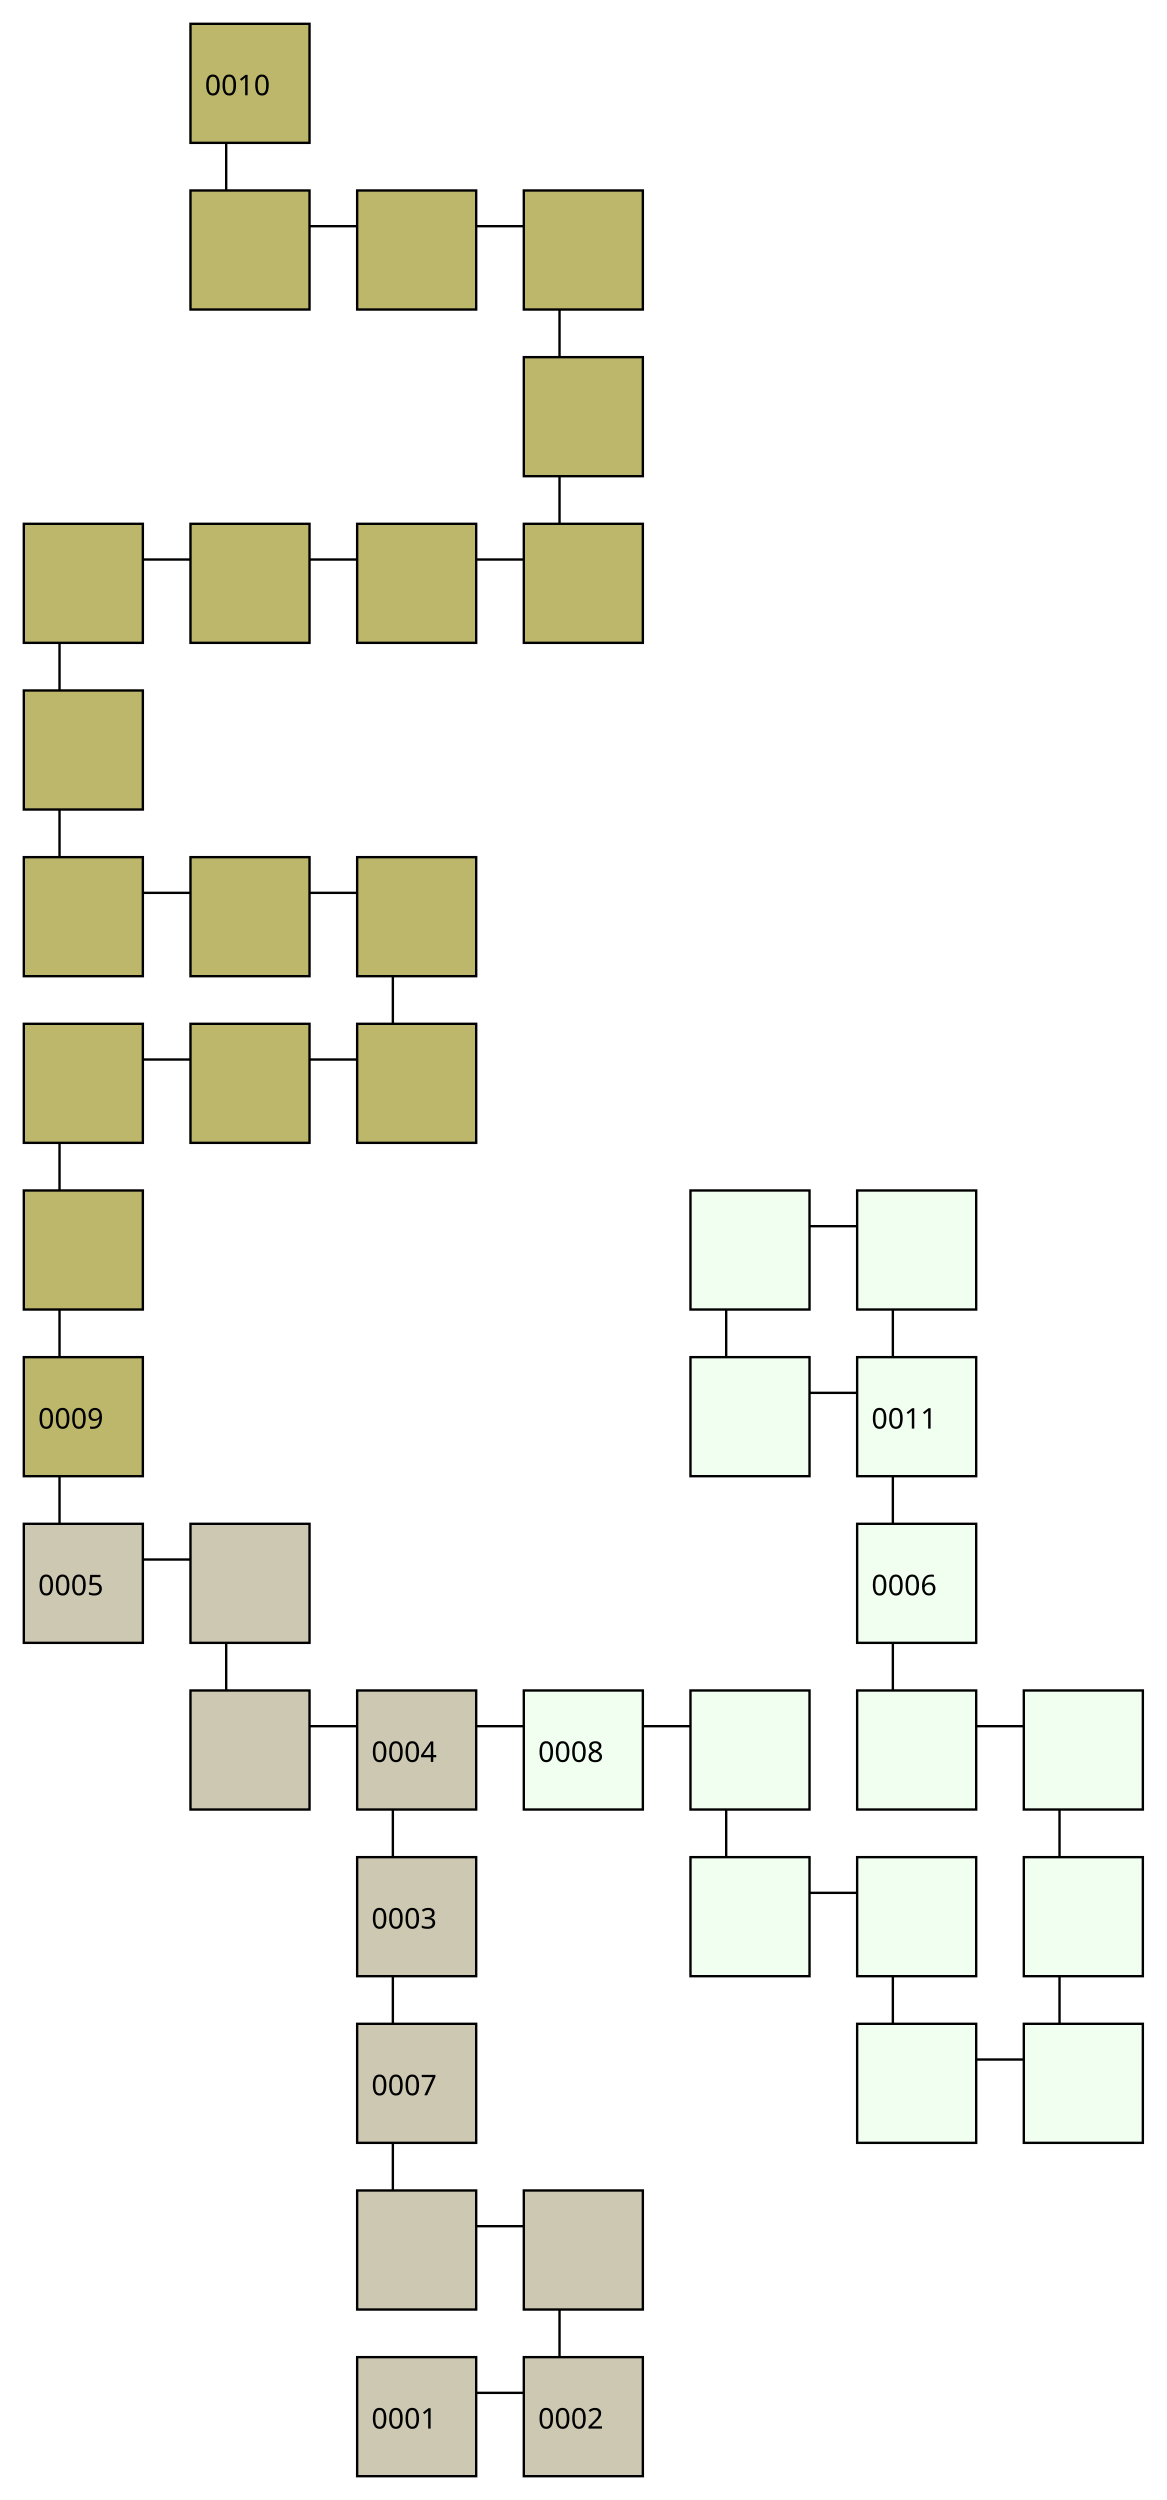
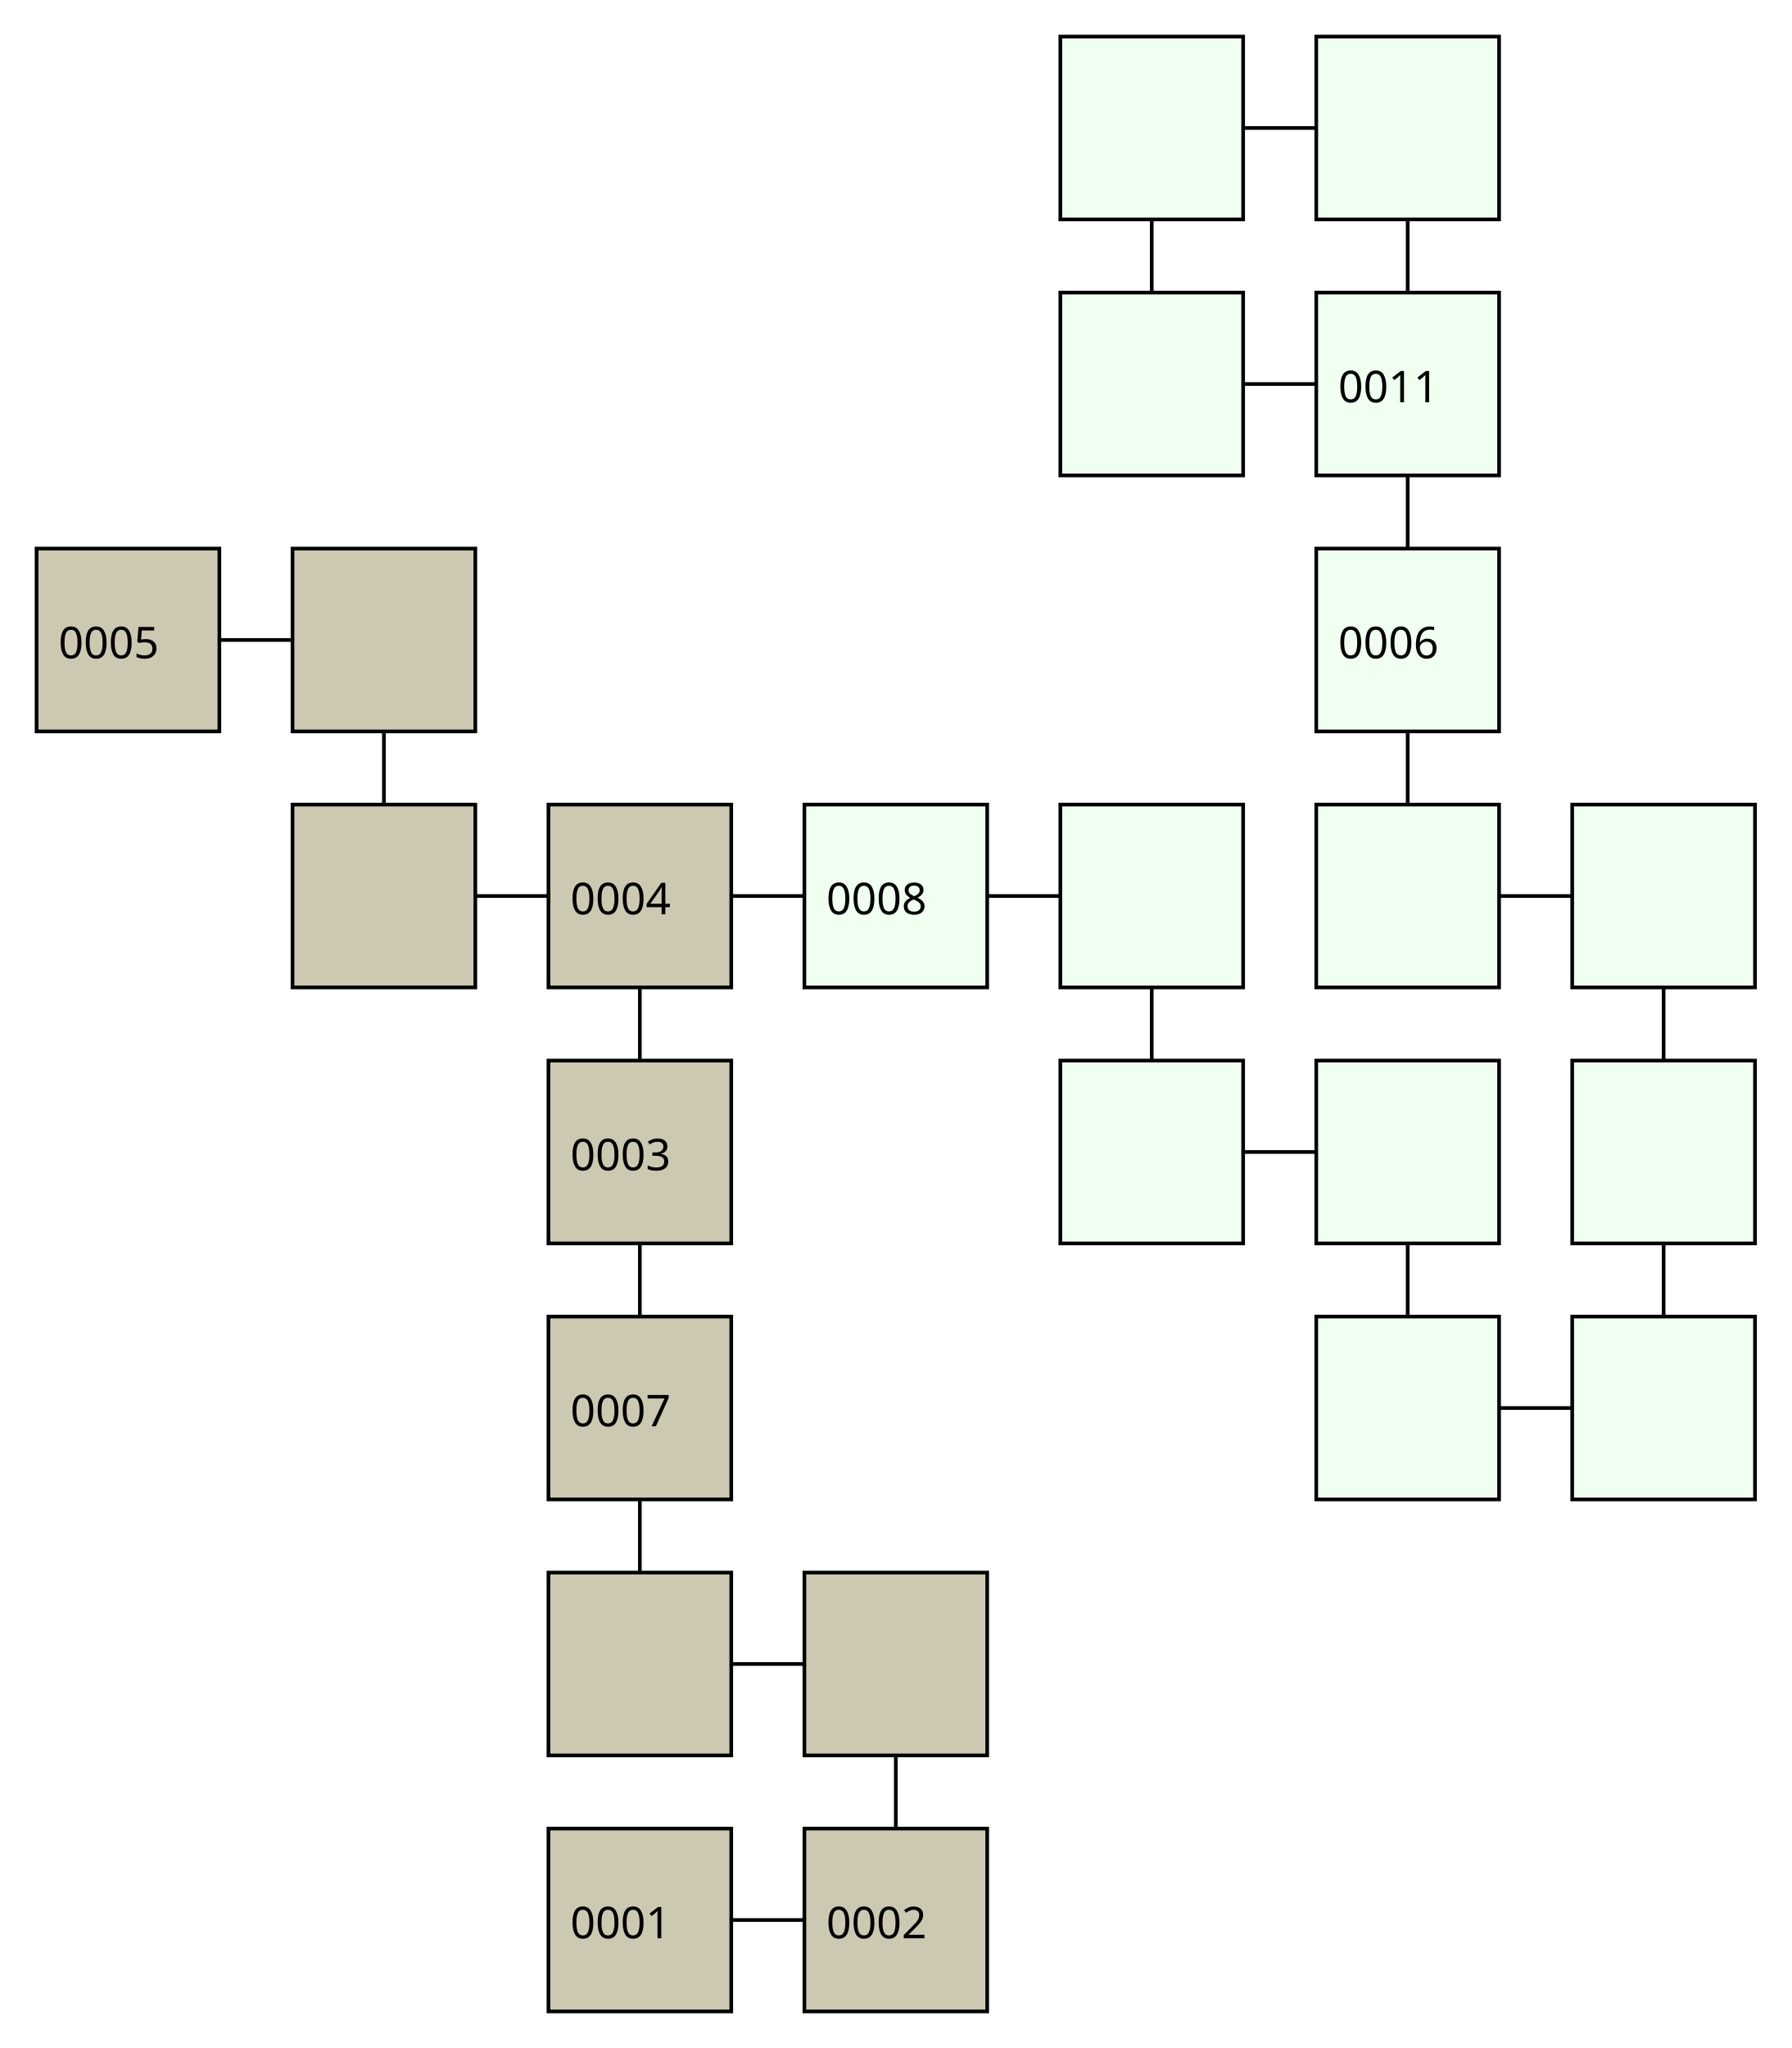
- <svg xmlns="http://www.w3.org/2000/svg" width="490" height="1050">
-   <line stroke="#000" y1="95" y2="25" class="mud-direction" x2="95" stroke-weight="5" x1="95" />
-   <line stroke="#000" y1="95" y2="95" class="mud-direction" x2="95" stroke-weight="5" x1="165" />
-   <line stroke="#000" y1="95" y2="95" class="mud-direction" x2="165" stroke-weight="5" x1="235" />
-   <line stroke="#000" y1="165" y2="95" class="mud-direction" x2="235" stroke-weight="5" x1="235" />
-   <line stroke="#000" y1="235" y2="165" class="mud-direction" x2="235" stroke-weight="5" x1="235" />
-   <line stroke="#000" y1="235" y2="235" class="mud-direction" x2="235" stroke-weight="5" x1="165" />
-   <line stroke="#000" y1="235" y2="235" class="mud-direction" x2="165" stroke-weight="5" x1="95" />
-   <line stroke="#000" y1="235" y2="235" class="mud-direction" x2="95" stroke-weight="5" x1="25" />
-   <line stroke="#000" y1="305" y2="235" class="mud-direction" x2="25" stroke-weight="5" x1="25" />
-   <line stroke="#000" y1="375" y2="305" class="mud-direction" x2="25" stroke-weight="5" x1="25" />
-   <line stroke="#000" y1="375" y2="375" class="mud-direction" x2="25" stroke-weight="5" x1="95" />
-   <line stroke="#000" y1="375" y2="375" class="mud-direction" x2="95" stroke-weight="5" x1="165" />
-   <line stroke="#000" y1="445" y2="375" class="mud-direction" x2="165" stroke-weight="5" x1="165" />
-   <line stroke="#000" y1="445" y2="445" class="mud-direction" x2="165" stroke-weight="5" x1="95" />
-   <line stroke="#000" y1="445" y2="445" class="mud-direction" x2="95" stroke-weight="5" x1="25" />
-   <line stroke="#000" y1="515" y2="445" class="mud-direction" x2="25" stroke-weight="5" x1="25" />
-   <line stroke="#000" y1="585" y2="515" class="mud-direction" x2="25" stroke-weight="5" x1="25" />
-   <line stroke="#000" y1="655" y2="585" class="mud-direction" x2="25" stroke-weight="5" x1="25" />
-   <line stroke="#000" y1="655" y2="655" class="mud-direction" x2="25" stroke-weight="5" x1="95" />
-   <line stroke="#000" y1="725" y2="655" class="mud-direction" x2="95" stroke-weight="5" x1="95" />
-   <line stroke="#000" y1="515" y2="585" class="mud-direction" x2="305" stroke-weight="5" x1="305" />
-   <line stroke="#000" y1="515" y2="515" class="mud-direction" x2="305" stroke-weight="5" x1="375" />
-   <line stroke="#000" y1="585" y2="585" class="mud-direction" x2="305" stroke-weight="5" x1="375" />
-   <line stroke="#000" y1="585" y2="515" class="mud-direction" x2="375" stroke-weight="5" x1="375" />
-   <line stroke="#000" y1="655" y2="585" class="mud-direction" x2="375" stroke-weight="5" x1="375" />
-   <line stroke="#000" y1="725" y2="655" class="mud-direction" x2="375" stroke-weight="5" x1="375" />
-   <line stroke="#000" y1="725" y2="725" class="mud-direction" x2="375" stroke-weight="5" x1="445" />
-   <line stroke="#000" y1="795" y2="725" class="mud-direction" x2="445" stroke-weight="5" x1="445" />
-   <line stroke="#000" y1="865" y2="795" class="mud-direction" x2="445" stroke-weight="5" x1="445" />
-   <line stroke="#000" y1="865" y2="865" class="mud-direction" x2="445" stroke-weight="5" x1="375" />
-   <line stroke="#000" y1="795" y2="865" class="mud-direction" x2="375" stroke-weight="5" x1="375" />
-   <line stroke="#000" y1="795" y2="795" class="mud-direction" x2="375" stroke-weight="5" x1="305" />
-   <line stroke="#000" y1="725" y2="795" class="mud-direction" x2="305" stroke-weight="5" x1="305" />
-   <line stroke="#000" y1="725" y2="725" class="mud-direction" x2="305" stroke-weight="5" x1="235" />
-   <line stroke="#000" y1="725" y2="725" class="mud-direction" x2="95" stroke-weight="5" x1="165" />
-   <line stroke="#000" y1="725" y2="725" class="mud-direction" x2="235" stroke-weight="5" x1="165" />
-   <line stroke="#000" y1="795" y2="725" class="mud-direction" x2="165" stroke-weight="5" x1="165" />
-   <line stroke="#000" y1="865" y2="795" class="mud-direction" x2="165" stroke-weight="5" x1="165" />
-   <line stroke="#000" y1="935" y2="865" class="mud-direction" x2="165" stroke-weight="5" x1="165" />
-   <line stroke="#000" y1="935" y2="935" class="mud-direction" x2="165" stroke-weight="5" x1="235" />
-   <line stroke="#000" y1="1005" y2="935" class="mud-direction" x2="235" stroke-weight="5" x1="235" />
-   <line stroke="#000" y1="1005" y2="1005" class="mud-direction" x2="235" stroke-weight="5" x1="165" />
-   <rect id="tag0001" stroke="#000" height="50" width="50" fill="#cdc8b1" class="mud-place" stroke-weight="3" y="990" x="150" />
-   <rect id="tag0002" stroke="#000" height="50" width="50" fill="#cdc8b1" class="mud-place" stroke-weight="3" y="990" x="220" />
-   <rect id="tag000200007" stroke="#000" height="50" width="50" fill="#cdc8b1" class="mud-place" stroke-weight="3" y="920" x="220" />
-   <rect id="tag000210007" stroke="#000" height="50" width="50" fill="#cdc8b1" class="mud-place" stroke-weight="3" y="920" x="150" />
-   <rect id="tag0007" stroke="#000" height="50" width="50" fill="#cdc8b1" class="mud-place" stroke-weight="3" y="850" x="150" />
-   <rect id="tag0003" stroke="#000" height="50" width="50" fill="#cdc8b1" class="mud-place" stroke-weight="3" y="780" x="150" />
-   <rect id="tag0004" stroke="#000" height="50" width="50" fill="#cdc8b1" class="mud-place" stroke-weight="3" y="710" x="150" />
-   <rect id="tag0008" stroke="#000" height="50" width="50" fill="#f0fff0" class="mud-place" stroke-weight="3" y="710" x="220" />
-   <rect id="tag000800006" stroke="#000" height="50" width="50" fill="#f0fff0" class="mud-place" stroke-weight="3" y="710" x="290" />
-   <rect id="tag000810006" stroke="#000" height="50" width="50" fill="#f0fff0" class="mud-place" stroke-weight="3" y="780" x="290" />
-   <rect id="tag000820006" stroke="#000" height="50" width="50" fill="#f0fff0" class="mud-place" stroke-weight="3" y="780" x="360" />
-   <rect id="tag000830006" stroke="#000" height="50" width="50" fill="#f0fff0" class="mud-place" stroke-weight="3" y="850" x="360" />
-   <rect id="tag000840006" stroke="#000" height="50" width="50" fill="#f0fff0" class="mud-place" stroke-weight="3" y="850" x="430" />
-   <rect id="tag000850006" stroke="#000" height="50" width="50" fill="#f0fff0" class="mud-place" stroke-weight="3" y="780" x="430" />
-   <rect id="tag000860006" stroke="#000" height="50" width="50" fill="#f0fff0" class="mud-place" stroke-weight="3" y="710" x="430" />
-   <rect id="tag000870006" stroke="#000" height="50" width="50" fill="#f0fff0" class="mud-place" stroke-weight="3" y="710" x="360" />
-   <rect id="tag0006" stroke="#000" height="50" width="50" fill="#f0fff0" class="mud-place" stroke-weight="3" y="640" x="360" />
-   <rect id="tag0011" stroke="#000" height="50" width="50" fill="#f0fff0" class="mud-place" stroke-weight="3" y="570" x="360" />
-   <rect id="tag001120011" stroke="#000" height="50" width="50" fill="#f0fff0" class="mud-place" stroke-weight="3" y="500" x="360" />
-   <rect id="tag001110011" stroke="#000" height="50" width="50" fill="#f0fff0" class="mud-place" stroke-weight="3" y="500" x="290" />
-   <rect id="tag001100011" stroke="#000" height="50" width="50" fill="#f0fff0" class="mud-place" stroke-weight="3" y="570" x="290" />
-   <rect id="tag000400005" stroke="#000" height="50" width="50" fill="#cdc8b1" class="mud-place" stroke-weight="3" y="710" x="80" />
-   <rect id="tag000410005" stroke="#000" height="50" width="50" fill="#cdc8b1" class="mud-place" stroke-weight="3" y="640" x="80" />
-   <rect id="tag0005" stroke="#000" height="50" width="50" fill="#cdc8b1" class="mud-place" stroke-weight="3" y="640" x="10" />
-   <rect id="tag0009" stroke="#000" height="50" width="50" fill="#bdb76b" class="mud-place" stroke-weight="3" y="570" x="10" />
-   <rect id="tag000900010" stroke="#000" height="50" width="50" fill="#bdb76b" class="mud-place" stroke-weight="3" y="500" x="10" />
-   <rect id="tag000910010" stroke="#000" height="50" width="50" fill="#bdb76b" class="mud-place" stroke-weight="3" y="430" x="10" />
-   <rect id="tag000920010" stroke="#000" height="50" width="50" fill="#bdb76b" class="mud-place" stroke-weight="3" y="430" x="80" />
-   <rect id="tag000930010" stroke="#000" height="50" width="50" fill="#bdb76b" class="mud-place" stroke-weight="3" y="430" x="150" />
-   <rect id="tag000940010" stroke="#000" height="50" width="50" fill="#bdb76b" class="mud-place" stroke-weight="3" y="360" x="150" />
-   <rect id="tag000950010" stroke="#000" height="50" width="50" fill="#bdb76b" class="mud-place" stroke-weight="3" y="360" x="80" />
-   <rect id="tag000960010" stroke="#000" height="50" width="50" fill="#bdb76b" class="mud-place" stroke-weight="3" y="360" x="10" />
-   <rect id="tag000970010" stroke="#000" height="50" width="50" fill="#bdb76b" class="mud-place" stroke-weight="3" y="290" x="10" />
-   <rect id="tag000980010" stroke="#000" height="50" width="50" fill="#bdb76b" class="mud-place" stroke-weight="3" y="220" x="10" />
-   <rect id="tag000990010" stroke="#000" height="50" width="50" fill="#bdb76b" class="mud-place" stroke-weight="3" y="220" x="80" />
-   <rect id="tag0009100010" stroke="#000" height="50" width="50" fill="#bdb76b" class="mud-place" stroke-weight="3" y="220" x="150" />
-   <rect id="tag0009110010" stroke="#000" height="50" width="50" fill="#bdb76b" class="mud-place" stroke-weight="3" y="220" x="220" />
-   <rect id="tag0009120010" stroke="#000" height="50" width="50" fill="#bdb76b" class="mud-place" stroke-weight="3" y="150" x="220" />
-   <rect id="tag0009130010" stroke="#000" height="50" width="50" fill="#bdb76b" class="mud-place" stroke-weight="3" y="80" x="220" />
-   <rect id="tag0009140010" stroke="#000" height="50" width="50" fill="#bdb76b" class="mud-place" stroke-weight="3" y="80" x="150" />
-   <rect id="tag0009150010" stroke="#000" height="50" width="50" fill="#bdb76b" class="mud-place" stroke-weight="3" y="80" x="80" />
-   <rect id="tag0010" stroke="#000" height="50" width="50" fill="#bdb76b" class="mud-place" stroke-weight="3" y="10" x="80" />
-   <text style="font-family: tahoma;" class="mud-label" y="1020" x="156">0001
+ <svg xmlns="http://www.w3.org/2000/svg" width="490" height="560">
+   <line stroke="#000" y1="175" y2="175" class="mud-direction" x2="35" stroke-weight="5" x1="105" />
+   <line stroke="#000" y1="245" y2="175" class="mud-direction" x2="105" stroke-weight="5" x1="105" />
+   <line stroke="#000" y1="35" y2="105" class="mud-direction" x2="315" stroke-weight="5" x1="315" />
+   <line stroke="#000" y1="35" y2="35" class="mud-direction" x2="315" stroke-weight="5" x1="385" />
+   <line stroke="#000" y1="105" y2="105" class="mud-direction" x2="315" stroke-weight="5" x1="385" />
+   <line stroke="#000" y1="105" y2="35" class="mud-direction" x2="385" stroke-weight="5" x1="385" />
+   <line stroke="#000" y1="175" y2="105" class="mud-direction" x2="385" stroke-weight="5" x1="385" />
+   <line stroke="#000" y1="245" y2="175" class="mud-direction" x2="385" stroke-weight="5" x1="385" />
+   <line stroke="#000" y1="245" y2="245" class="mud-direction" x2="385" stroke-weight="5" x1="455" />
+   <line stroke="#000" y1="315" y2="245" class="mud-direction" x2="455" stroke-weight="5" x1="455" />
+   <line stroke="#000" y1="385" y2="315" class="mud-direction" x2="455" stroke-weight="5" x1="455" />
+   <line stroke="#000" y1="385" y2="385" class="mud-direction" x2="455" stroke-weight="5" x1="385" />
+   <line stroke="#000" y1="315" y2="385" class="mud-direction" x2="385" stroke-weight="5" x1="385" />
+   <line stroke="#000" y1="315" y2="315" class="mud-direction" x2="385" stroke-weight="5" x1="315" />
+   <line stroke="#000" y1="245" y2="315" class="mud-direction" x2="315" stroke-weight="5" x1="315" />
+   <line stroke="#000" y1="245" y2="245" class="mud-direction" x2="315" stroke-weight="5" x1="245" />
+   <line stroke="#000" y1="245" y2="245" class="mud-direction" x2="105" stroke-weight="5" x1="175" />
+   <line stroke="#000" y1="245" y2="245" class="mud-direction" x2="245" stroke-weight="5" x1="175" />
+   <line stroke="#000" y1="315" y2="245" class="mud-direction" x2="175" stroke-weight="5" x1="175" />
+   <line stroke="#000" y1="385" y2="315" class="mud-direction" x2="175" stroke-weight="5" x1="175" />
+   <line stroke="#000" y1="455" y2="385" class="mud-direction" x2="175" stroke-weight="5" x1="175" />
+   <line stroke="#000" y1="455" y2="455" class="mud-direction" x2="175" stroke-weight="5" x1="245" />
+   <line stroke="#000" y1="525" y2="455" class="mud-direction" x2="245" stroke-weight="5" x1="245" />
+   <line stroke="#000" y1="525" y2="525" class="mud-direction" x2="245" stroke-weight="5" x1="175" />
+   <rect id="tag0001" stroke="#000" height="50" width="50" fill="#cdc8b1" class="mud-place" stroke-weight="3" y="500" x="150" />
+   <rect id="tag0002" stroke="#000" height="50" width="50" fill="#cdc8b1" class="mud-place" stroke-weight="3" y="500" x="220" />
+   <rect id="tag000200007" stroke="#000" height="50" width="50" fill="#cdc8b1" class="mud-place" stroke-weight="3" y="430" x="220" />
+   <rect id="tag000210007" stroke="#000" height="50" width="50" fill="#cdc8b1" class="mud-place" stroke-weight="3" y="430" x="150" />
+   <rect id="tag0007" stroke="#000" height="50" width="50" fill="#cdc8b1" class="mud-place" stroke-weight="3" y="360" x="150" />
+   <rect id="tag0003" stroke="#000" height="50" width="50" fill="#cdc8b1" class="mud-place" stroke-weight="3" y="290" x="150" />
+   <rect id="tag0004" stroke="#000" height="50" width="50" fill="#cdc8b1" class="mud-place" stroke-weight="3" y="220" x="150" />
+   <rect id="tag0008" stroke="#000" height="50" width="50" fill="#f0fff0" class="mud-place" stroke-weight="3" y="220" x="220" />
+   <rect id="tag000800006" stroke="#000" height="50" width="50" fill="#f0fff0" class="mud-place" stroke-weight="3" y="220" x="290" />
+   <rect id="tag000810006" stroke="#000" height="50" width="50" fill="#f0fff0" class="mud-place" stroke-weight="3" y="290" x="290" />
+   <rect id="tag000820006" stroke="#000" height="50" width="50" fill="#f0fff0" class="mud-place" stroke-weight="3" y="290" x="360" />
+   <rect id="tag000830006" stroke="#000" height="50" width="50" fill="#f0fff0" class="mud-place" stroke-weight="3" y="360" x="360" />
+   <rect id="tag000840006" stroke="#000" height="50" width="50" fill="#f0fff0" class="mud-place" stroke-weight="3" y="360" x="430" />
+   <rect id="tag000850006" stroke="#000" height="50" width="50" fill="#f0fff0" class="mud-place" stroke-weight="3" y="290" x="430" />
+   <rect id="tag000860006" stroke="#000" height="50" width="50" fill="#f0fff0" class="mud-place" stroke-weight="3" y="220" x="430" />
+   <rect id="tag000870006" stroke="#000" height="50" width="50" fill="#f0fff0" class="mud-place" stroke-weight="3" y="220" x="360" />
+   <rect id="tag0006" stroke="#000" height="50" width="50" fill="#f0fff0" class="mud-place" stroke-weight="3" y="150" x="360" />
+   <rect id="tag0011" stroke="#000" height="50" width="50" fill="#f0fff0" class="mud-place" stroke-weight="3" y="80" x="360" />
+   <rect id="tag001120011" stroke="#000" height="50" width="50" fill="#f0fff0" class="mud-place" stroke-weight="3" y="10" x="360" />
+   <rect id="tag001110011" stroke="#000" height="50" width="50" fill="#f0fff0" class="mud-place" stroke-weight="3" y="10" x="290" />
+   <rect id="tag001100011" stroke="#000" height="50" width="50" fill="#f0fff0" class="mud-place" stroke-weight="3" y="80" x="290" />
+   <rect id="tag000400005" stroke="#000" height="50" width="50" fill="#cdc8b1" class="mud-place" stroke-weight="3" y="220" x="80" />
+   <rect id="tag000410005" stroke="#000" height="50" width="50" fill="#cdc8b1" class="mud-place" stroke-weight="3" y="150" x="80" />
+   <rect id="tag0005" stroke="#000" height="50" width="50" fill="#cdc8b1" class="mud-place" stroke-weight="3" y="150" x="10" />
+   <text style="font-family: tahoma;" class="mud-label" y="530" x="156">0001
</text>
-   <text id="tip0001" visibility="hidden" y="1030" x="5">This is the bus stop at Dean's Corners.  The main road to Aylesbury and Arkham runs east to west respectively.  
+   <text id="tip0001" visibility="hidden" y="540" x="5">This is the bus stop at Dean's Corners.  The main road to Aylesbury and Arkham runs east to west respectively.  
<set attributeName="visibility" from="hidden" to="visible" begin="tag0001.mouseover" end="tag0001.mouseout" />
  </text>
-   <text style="font-family: tahoma;" class="mud-label" y="1020" x="226">0002
+   <text style="font-family: tahoma;" class="mud-label" y="530" x="226">0002
</text>
-   <text id="tip0002" visibility="hidden" y="1030" x="5">This is the Dunwich Turnoff.  The main road to Aylesbury and Arkham runs east to west respectively.  The road to Dunwich, little more than an improved dirt road, heads north.
+   <text id="tip0002" visibility="hidden" y="540" x="5">This is the Dunwich Turnoff.  The main road to Aylesbury and Arkham runs east to west respectively.  The road to Dunwich, little more than an improved dirt road, heads north.
<set attributeName="visibility" from="hidden" to="visible" begin="tag0002.mouseover" end="tag0002.mouseout" />
  </text>
-   <text id="tip000200007" visibility="hidden" y="960" x="5">Dunwich Road, between the turnoff and the bridge.
+   <text id="tip000200007" visibility="hidden" y="470" x="5">Dunwich Road, between the turnoff and the bridge.
<set attributeName="visibility" from="hidden" to="visible" begin="tag000200007.mouseover" end="tag000200007.mouseout" />
  </text>
-   <text id="tip000210007" visibility="hidden" y="960" x="5">Dunwich Road, between the turnoff and the bridge.
+   <text id="tip000210007" visibility="hidden" y="470" x="5">Dunwich Road, between the turnoff and the bridge.
<set attributeName="visibility" from="hidden" to="visible" begin="tag000210007.mouseover" end="tag000210007.mouseout" />
  </text>
-   <text style="font-family: tahoma;" class="mud-label" y="880" x="156">0007
+   <text style="font-family: tahoma;" class="mud-label" y="390" x="156">0007
</text>
-   <text id="tip0007" visibility="hidden" y="890" x="5">A dangerous looking, old covered bridge, crosses the creek to the north.  The road to the Dunwich Turnoff heads south.
+   <text id="tip0007" visibility="hidden" y="400" x="5">A dangerous looking, old covered bridge, crosses the creek to the north.  The road to the Dunwich Turnoff heads south.
<set attributeName="visibility" from="hidden" to="visible" begin="tag0007.mouseover" end="tag0007.mouseout" />
  </text>
-   <text style="font-family: tahoma;" class="mud-label" y="810" x="156">0003
+   <text style="font-family: tahoma;" class="mud-label" y="320" x="156">0003
</text>
-   <text id="tip0003" visibility="hidden" y="820" x="5">This is a covered bridge made mainly of wooden planks.  Dunwich Road continues to the north and south.  A river flows east to west below the bridge.
+   <text id="tip0003" visibility="hidden" y="330" x="5">This is a covered bridge made mainly of wooden planks.  Dunwich Road continues to the north and south.  A river flows east to west below the bridge.
<set attributeName="visibility" from="hidden" to="visible" begin="tag0003.mouseover" end="tag0003.mouseout" />
  </text>
-   <text style="font-family: tahoma;" class="mud-label" y="740" x="156">0004
+   <text style="font-family: tahoma;" class="mud-label" y="250" x="156">0004
</text>
-   <text id="tip0004" visibility="hidden" y="750" x="5">The road to Dunwich continues west.  A dirt track heads east.
+   <text id="tip0004" visibility="hidden" y="260" x="5">The road to Dunwich continues west.  A dirt track heads east.
<set attributeName="visibility" from="hidden" to="visible" begin="tag0004.mouseover" end="tag0004.mouseout" />
  </text>
-   <text style="font-family: tahoma;" class="mud-label" y="740" x="226">0008
+   <text style="font-family: tahoma;" class="mud-label" y="250" x="226">0008
</text>
-   <text id="tip0008" visibility="hidden" y="750" x="5">The start of a dirt track which heads east.  There is a road to the west.
+   <text id="tip0008" visibility="hidden" y="260" x="5">The start of a dirt track which heads east.  There is a road to the west.
<set attributeName="visibility" from="hidden" to="visible" begin="tag0008.mouseover" end="tag0008.mouseout" />
  </text>
-   <text id="tip000800006" visibility="hidden" y="750" x="5">A dirt track between the bridge and Potter's Pond Creek.
+   <text id="tip000800006" visibility="hidden" y="260" x="5">A dirt track between the bridge and Potter's Pond Creek.
<set attributeName="visibility" from="hidden" to="visible" begin="tag000800006.mouseover" end="tag000800006.mouseout" />
  </text>
-   <text id="tip000810006" visibility="hidden" y="820" x="5">A dirt track between the bridge and Potter's Pond Creek.
+   <text id="tip000810006" visibility="hidden" y="330" x="5">A dirt track between the bridge and Potter's Pond Creek.
<set attributeName="visibility" from="hidden" to="visible" begin="tag000810006.mouseover" end="tag000810006.mouseout" />
  </text>
-   <text id="tip000820006" visibility="hidden" y="820" x="5">A dirt track between the bridge and Potter's Pond Creek.
+   <text id="tip000820006" visibility="hidden" y="330" x="5">A dirt track between the bridge and Potter's Pond Creek.
<set attributeName="visibility" from="hidden" to="visible" begin="tag000820006.mouseover" end="tag000820006.mouseout" />
  </text>
-   <text id="tip000830006" visibility="hidden" y="890" x="5">A dirt track between the bridge and Potter's Pond Creek.
+   <text id="tip000830006" visibility="hidden" y="400" x="5">A dirt track between the bridge and Potter's Pond Creek.
<set attributeName="visibility" from="hidden" to="visible" begin="tag000830006.mouseover" end="tag000830006.mouseout" />
  </text>
-   <text id="tip000840006" visibility="hidden" y="890" x="5">A dirt track between the bridge and Potter's Pond Creek.
+   <text id="tip000840006" visibility="hidden" y="400" x="5">A dirt track between the bridge and Potter's Pond Creek.
<set attributeName="visibility" from="hidden" to="visible" begin="tag000840006.mouseover" end="tag000840006.mouseout" />
  </text>
-   <text id="tip000850006" visibility="hidden" y="820" x="5">A dirt track between the bridge and Potter's Pond Creek.
+   <text id="tip000850006" visibility="hidden" y="330" x="5">A dirt track between the bridge and Potter's Pond Creek.
<set attributeName="visibility" from="hidden" to="visible" begin="tag000850006.mouseover" end="tag000850006.mouseout" />
  </text>
-   <text id="tip000860006" visibility="hidden" y="750" x="5">A dirt track between the bridge and Potter's Pond Creek.
+   <text id="tip000860006" visibility="hidden" y="260" x="5">A dirt track between the bridge and Potter's Pond Creek.
<set attributeName="visibility" from="hidden" to="visible" begin="tag000860006.mouseover" end="tag000860006.mouseout" />
  </text>
-   <text id="tip000870006" visibility="hidden" y="750" x="5">A dirt track between the bridge and Potter's Pond Creek.
+   <text id="tip000870006" visibility="hidden" y="260" x="5">A dirt track between the bridge and Potter's Pond Creek.
<set attributeName="visibility" from="hidden" to="visible" begin="tag000870006.mouseover" end="tag000870006.mouseout" />
  </text>
-   <text style="font-family: tahoma;" class="mud-label" y="670" x="366">0006
+   <text style="font-family: tahoma;" class="mud-label" y="180" x="366">0006
</text>
-   <text id="tip0006" visibility="hidden" y="680" x="5">The dirt track to the south ends abruptly.  The creek continues to flow north towards the sound of bullfrogs.
+   <text id="tip0006" visibility="hidden" y="190" x="5">The dirt track to the south ends abruptly.  The creek continues to flow north towards the sound of bullfrogs.
<set attributeName="visibility" from="hidden" to="visible" begin="tag0006.mouseover" end="tag0006.mouseout" />
  </text>
-   <text style="font-family: tahoma;" class="mud-label" y="600" x="366">0011
+   <text style="font-family: tahoma;" class="mud-label" y="110" x="366">0011
</text>
-   <text id="tip0011" visibility="hidden" y="610" x="5">A path leads around Potter's Pond.  The sound of bullfrogs is almost deafening.
+   <text id="tip0011" visibility="hidden" y="120" x="5">A path leads around Potter's Pond.  The sound of bullfrogs is almost deafening.
<set attributeName="visibility" from="hidden" to="visible" begin="tag0011.mouseover" end="tag0011.mouseout" />
  </text>
-   <text id="tip001120011" visibility="hidden" y="540" x="5">The path around Potter's Pond.  The sound of bullfrogs is almost deafening.
+   <text id="tip001120011" visibility="hidden" y="50" x="5">The path around Potter's Pond.  The sound of bullfrogs is almost deafening.
<set attributeName="visibility" from="hidden" to="visible" begin="tag001120011.mouseover" end="tag001120011.mouseout" />
  </text>
-   <text id="tip001110011" visibility="hidden" y="540" x="5">The path around Potter's Pond.  The sound of bullfrogs is almost deafening.
+   <text id="tip001110011" visibility="hidden" y="50" x="5">The path around Potter's Pond.  The sound of bullfrogs is almost deafening.
<set attributeName="visibility" from="hidden" to="visible" begin="tag001110011.mouseover" end="tag001110011.mouseout" />
  </text>
-   <text id="tip001100011" visibility="hidden" y="610" x="5">The path around Potter's Pond.  The sound of bullfrogs is almost deafening.
+   <text id="tip001100011" visibility="hidden" y="120" x="5">The path around Potter's Pond.  The sound of bullfrogs is almost deafening.
<set attributeName="visibility" from="hidden" to="visible" begin="tag001100011.mouseover" end="tag001100011.mouseout" />
  </text>
-   <text id="tip000400005" visibility="hidden" y="750" x="5">Dunwich Road, between the bridge and East Creek Road junction.
+   <text id="tip000400005" visibility="hidden" y="260" x="5">Dunwich Road, between the bridge and East Creek Road junction.
<set attributeName="visibility" from="hidden" to="visible" begin="tag000400005.mouseover" end="tag000400005.mouseout" />
  </text>
-   <text id="tip000410005" visibility="hidden" y="680" x="5">Dunwich Road, between the bridge and East Creek Road junction.
+   <text id="tip000410005" visibility="hidden" y="190" x="5">Dunwich Road, between the bridge and East Creek Road junction.
<set attributeName="visibility" from="hidden" to="visible" begin="tag000410005.mouseover" end="tag000410005.mouseout" />
  </text>
-   <text style="font-family: tahoma;" class="mud-label" y="670" x="16">0005
+   <text style="font-family: tahoma;" class="mud-label" y="180" x="16">0005
</text>
-   <text id="tip0005" visibility="hidden" y="680" x="5">Dunwich Road turns sharply from the east to the north.  East Creek Road leads off to the west.
+   <text id="tip0005" visibility="hidden" y="190" x="5">Dunwich Road turns sharply from the east to the north.  East Creek Road leads off to the west.
<set attributeName="visibility" from="hidden" to="visible" begin="tag0005.mouseover" end="tag0005.mouseout" />
  </text>
-   <text style="font-family: tahoma;" class="mud-label" y="600" x="16">0009
- </text>
-   <text id="tip0009" visibility="hidden" y="610" x="5">East Creek Junction is to the south.  The road to Dunwich continues north.
- <set attributeName="visibility" from="hidden" to="visible" begin="tag0009.mouseover" end="tag0009.mouseout" />
-   </text>
-   <text id="tip000900010" visibility="hidden" y="540" x="5">The road between Dunwich and East Creek Junction.
- <set attributeName="visibility" from="hidden" to="visible" begin="tag000900010.mouseover" end="tag000900010.mouseout" />
-   </text>
-   <text id="tip000910010" visibility="hidden" y="470" x="5">The road between Dunwich and East Creek Junction.
- <set attributeName="visibility" from="hidden" to="visible" begin="tag000910010.mouseover" end="tag000910010.mouseout" />
-   </text>
-   <text id="tip000920010" visibility="hidden" y="470" x="5">The road between Dunwich and East Creek Junction.
- <set attributeName="visibility" from="hidden" to="visible" begin="tag000920010.mouseover" end="tag000920010.mouseout" />
-   </text>
-   <text id="tip000930010" visibility="hidden" y="470" x="5">The road between Dunwich and East Creek Junction.
- <set attributeName="visibility" from="hidden" to="visible" begin="tag000930010.mouseover" end="tag000930010.mouseout" />
-   </text>
-   <text id="tip000940010" visibility="hidden" y="400" x="5">The road between Dunwich and East Creek Junction.
- <set attributeName="visibility" from="hidden" to="visible" begin="tag000940010.mouseover" end="tag000940010.mouseout" />
-   </text>
-   <text id="tip000950010" visibility="hidden" y="400" x="5">The road between Dunwich and East Creek Junction.
- <set attributeName="visibility" from="hidden" to="visible" begin="tag000950010.mouseover" end="tag000950010.mouseout" />
-   </text>
-   <text id="tip000960010" visibility="hidden" y="400" x="5">The road between Dunwich and East Creek Junction.
- <set attributeName="visibility" from="hidden" to="visible" begin="tag000960010.mouseover" end="tag000960010.mouseout" />
-   </text>
-   <text id="tip000970010" visibility="hidden" y="330" x="5">The road between Dunwich and East Creek Junction.
- <set attributeName="visibility" from="hidden" to="visible" begin="tag000970010.mouseover" end="tag000970010.mouseout" />
-   </text>
-   <text id="tip000980010" visibility="hidden" y="260" x="5">The road between Dunwich and East Creek Junction.
- <set attributeName="visibility" from="hidden" to="visible" begin="tag000980010.mouseover" end="tag000980010.mouseout" />
-   </text>
-   <text id="tip000990010" visibility="hidden" y="260" x="5">The road between Dunwich and East Creek Junction.
- <set attributeName="visibility" from="hidden" to="visible" begin="tag000990010.mouseover" end="tag000990010.mouseout" />
-   </text>
-   <text id="tip0009100010" visibility="hidden" y="260" x="5">The road between Dunwich and East Creek Junction.
- <set attributeName="visibility" from="hidden" to="visible" begin="tag0009100010.mouseover" end="tag0009100010.mouseout" />
-   </text>
-   <text id="tip0009110010" visibility="hidden" y="260" x="5">The road between Dunwich and East Creek Junction.
- <set attributeName="visibility" from="hidden" to="visible" begin="tag0009110010.mouseover" end="tag0009110010.mouseout" />
-   </text>
-   <text id="tip0009120010" visibility="hidden" y="190" x="5">The road between Dunwich and East Creek Junction.
- <set attributeName="visibility" from="hidden" to="visible" begin="tag0009120010.mouseover" end="tag0009120010.mouseout" />
-   </text>
-   <text id="tip0009130010" visibility="hidden" y="120" x="5">The road between Dunwich and East Creek Junction.
- <set attributeName="visibility" from="hidden" to="visible" begin="tag0009130010.mouseover" end="tag0009130010.mouseout" />
-   </text>
-   <text id="tip0009140010" visibility="hidden" y="120" x="5">The road between Dunwich and East Creek Junction.
- <set attributeName="visibility" from="hidden" to="visible" begin="tag0009140010.mouseover" end="tag0009140010.mouseout" />
-   </text>
-   <text id="tip0009150010" visibility="hidden" y="120" x="5">The road between Dunwich and East Creek Junction.
- <set attributeName="visibility" from="hidden" to="visible" begin="tag0009150010.mouseover" end="tag0009150010.mouseout" />
-   </text>
-   <text style="font-family: tahoma;" class="mud-label" y="40" x="86">0010
- </text>
-   <text id="tip0010" visibility="hidden" y="50" x="5">To the north is a dangerous looking, rackety old wooden bridge which crosses Miskatonic River in to Dunwich.  The road south heads to East Creek Junction.  South River Road runs east to west.
- <set attributeName="visibility" from="hidden" to="visible" begin="tag0010.mouseover" end="tag0010.mouseout" />
-   </text>
</svg>
